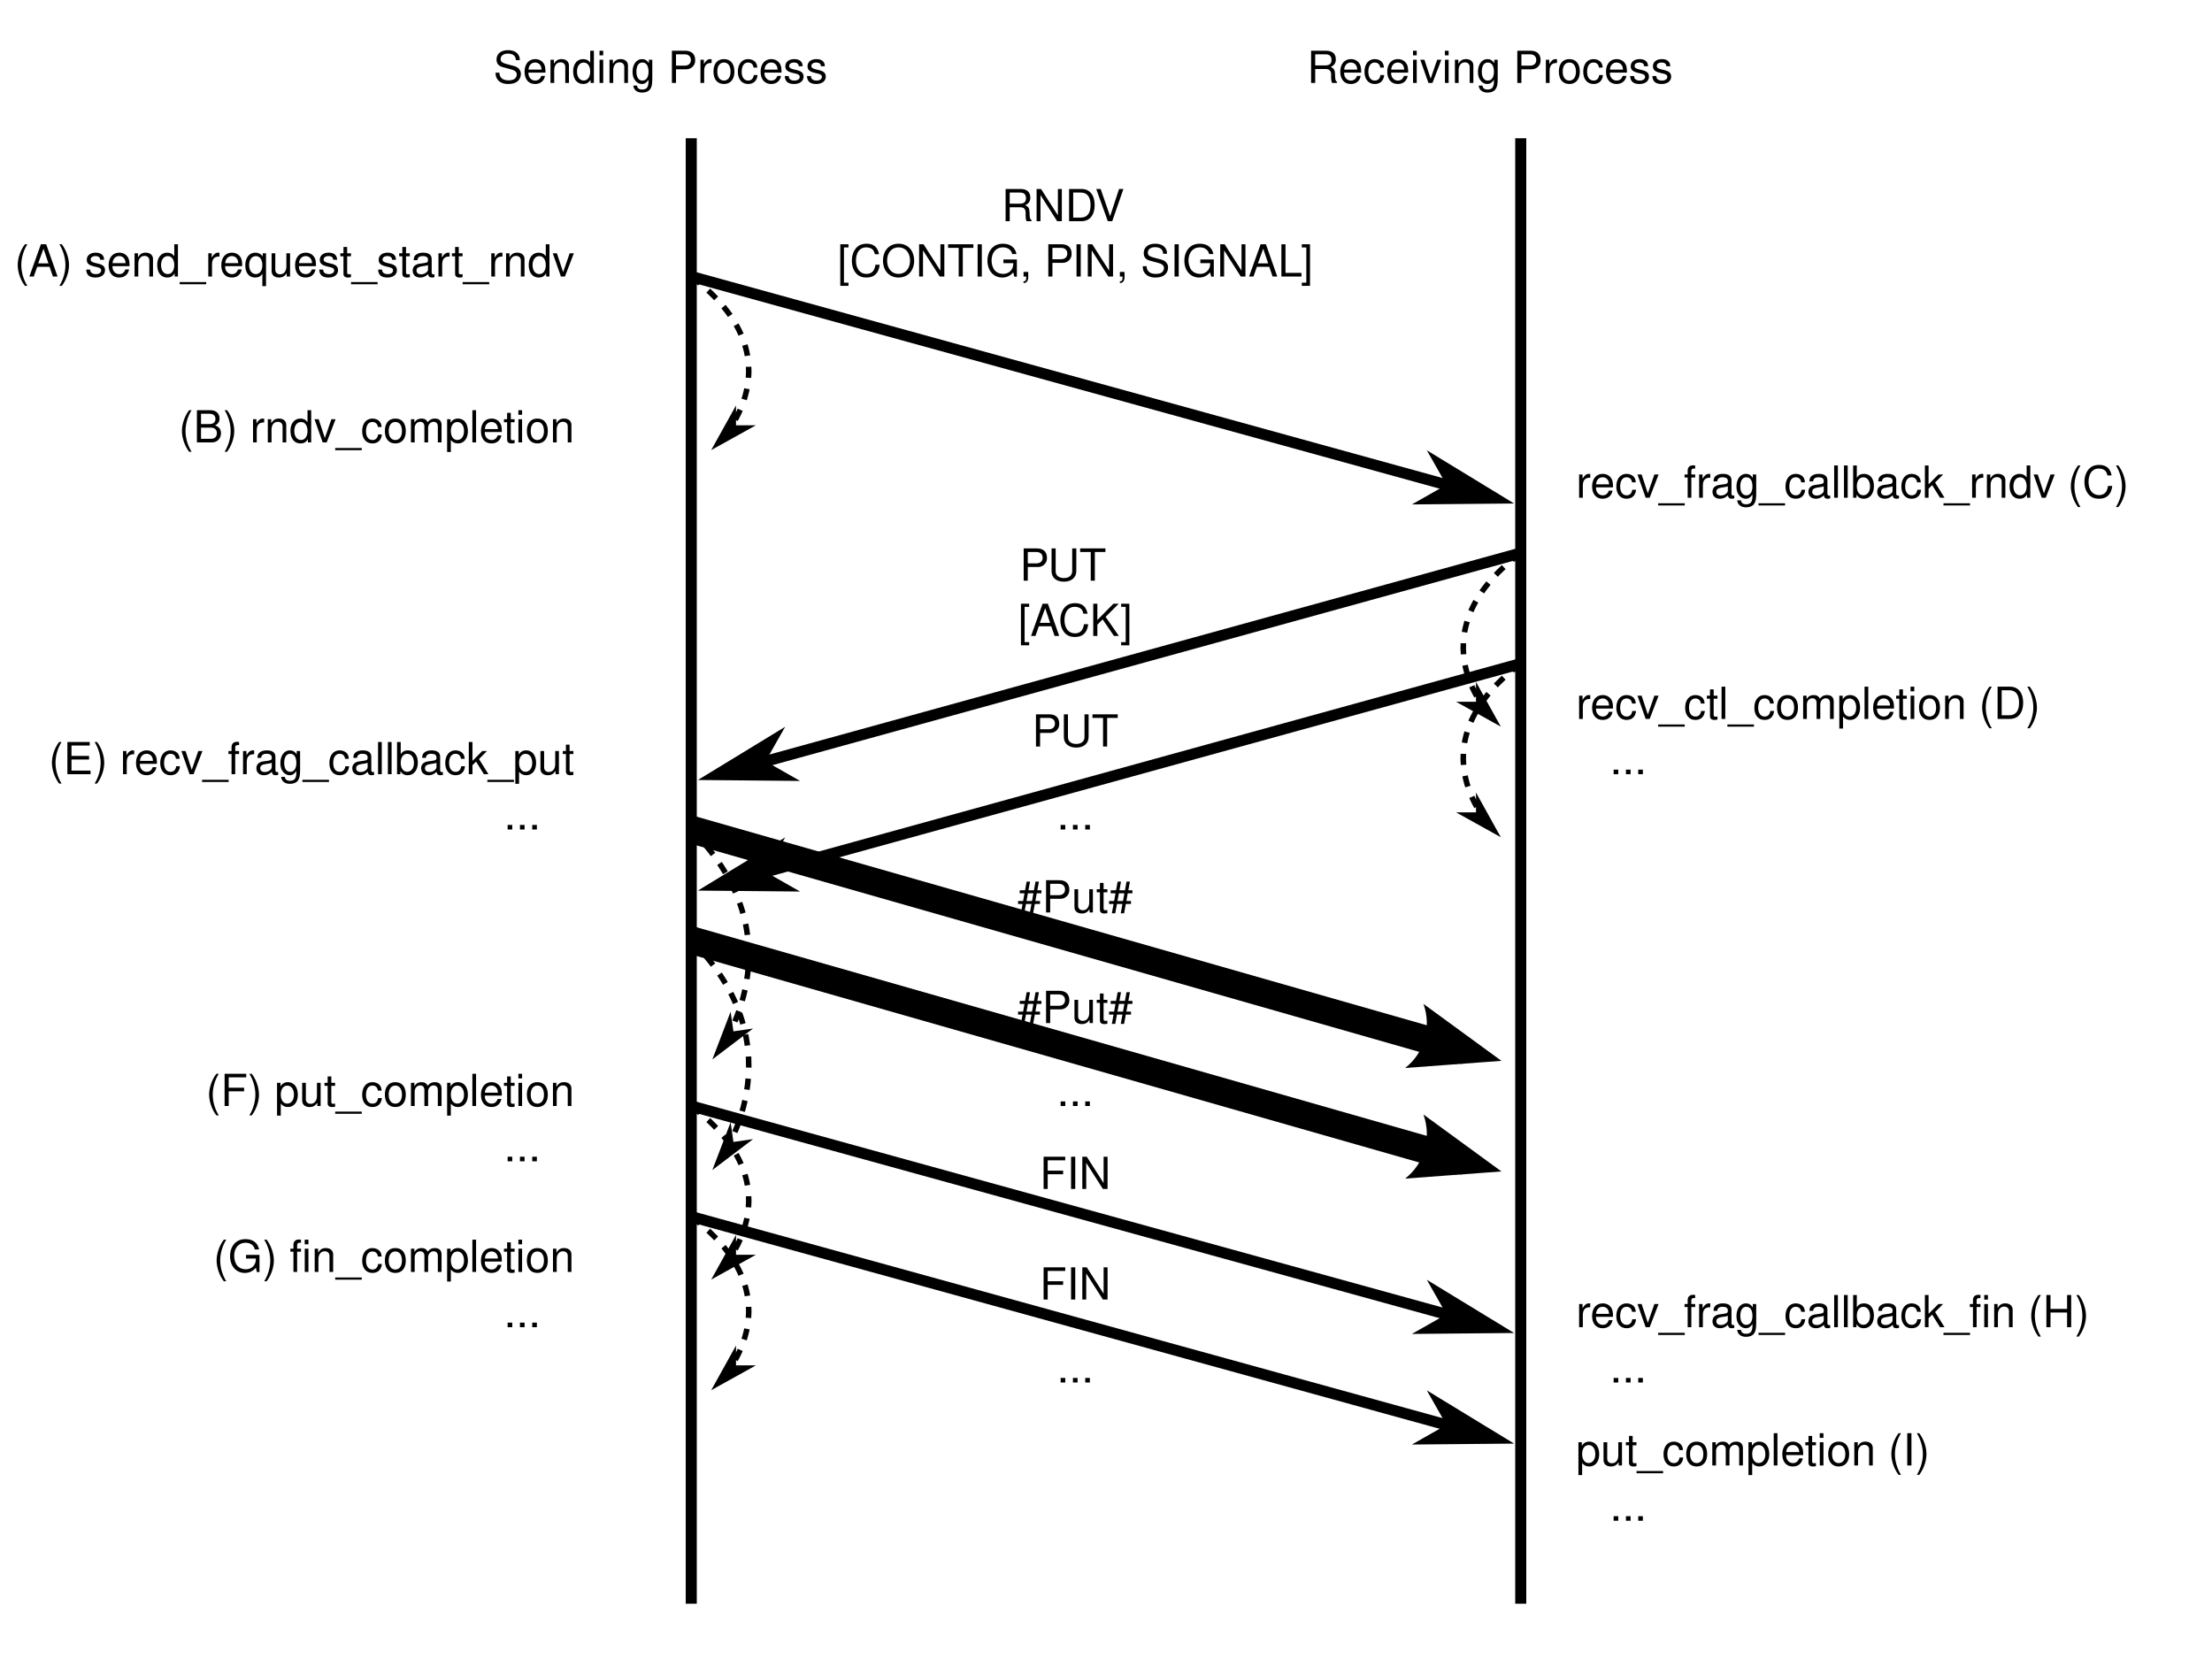
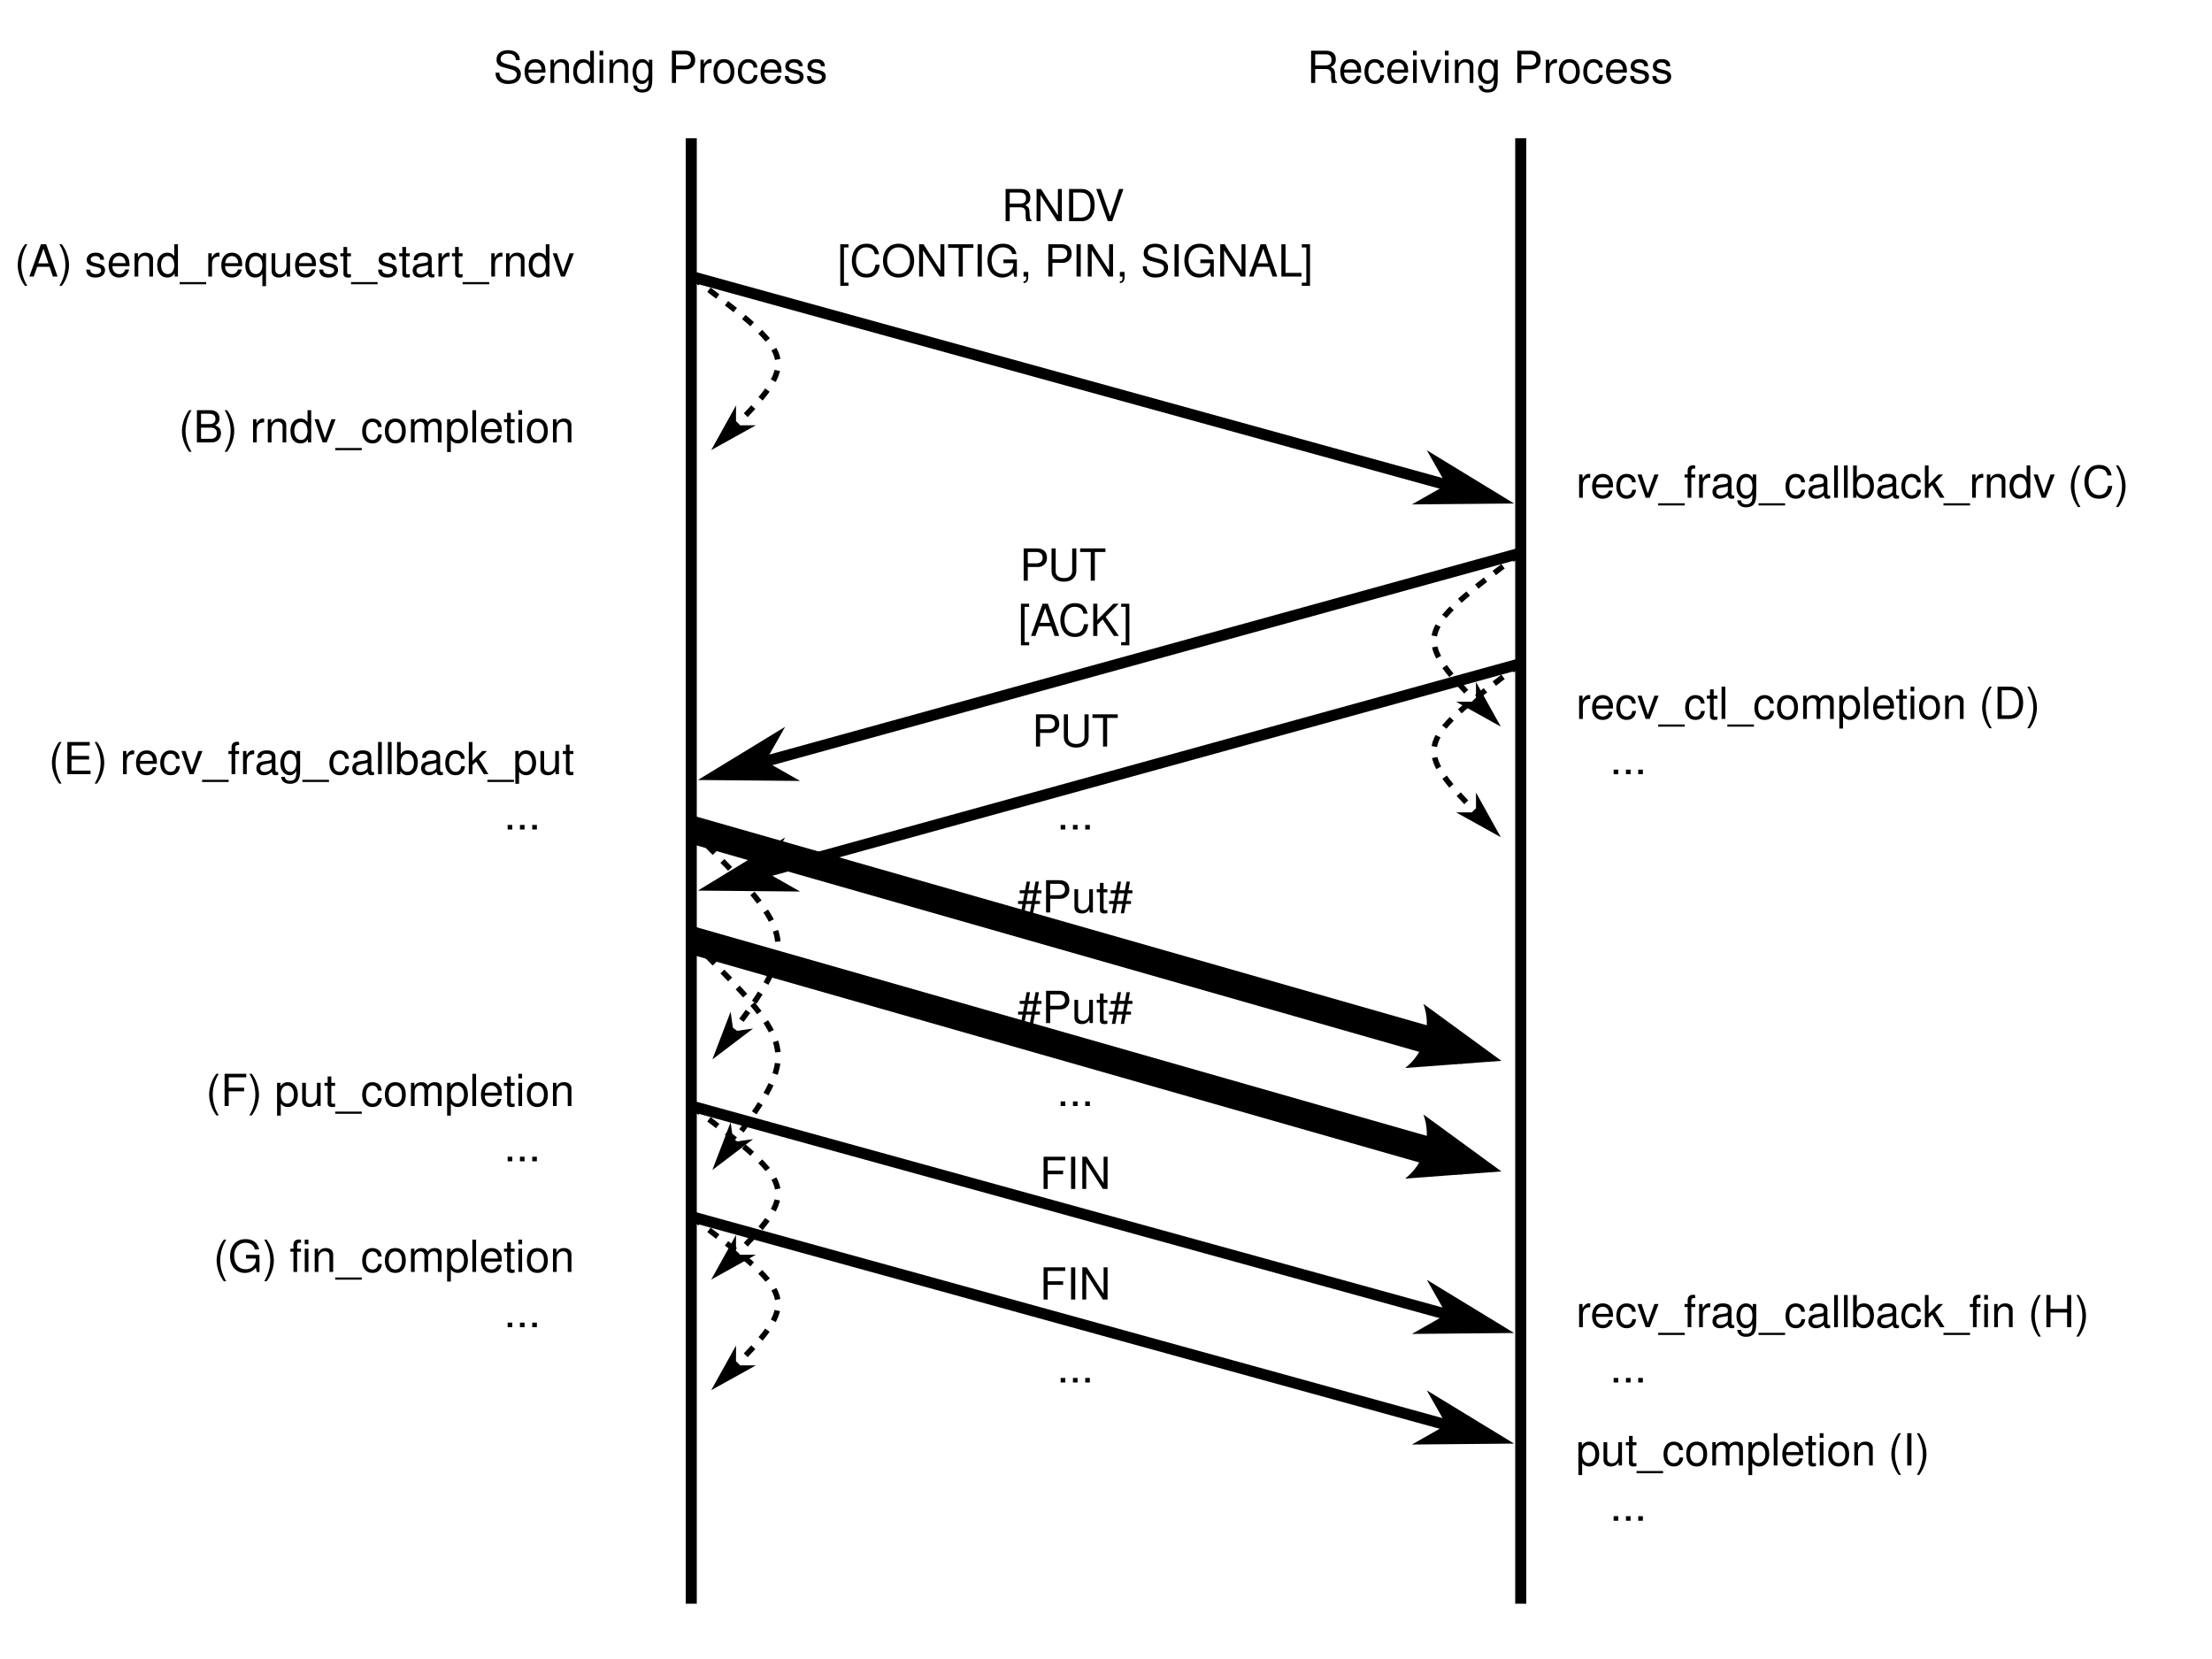
<svg xmlns="http://www.w3.org/2000/svg" width="800" height="600" id="svg2" version="1.1">
  <defs id="defs4">
    <style type="text/css" id="style0">
        text {
          font-family: Helvetica,Arial,sans-serif;
          font-size: 16px;
          font-style: normal;
          font-variant: normal;
          font-weight: normal;
          font-stretch: normal;
          line-height: 125%;
          letter-spacing: 0px;
          word-spacing: 0px;
          fill-opacity: 1;
          stroke: none;
          display: inline;
          -inkscape-font-specification: Helvetica,Arial,sans-serif;
        }
        text.center-align {
          text-align: center;
          text-anchor: middle;
        }
        text.left-align {
          text-align: start;
          text-anchor: start;
        }
        text.right-align {
          text-align: end;
          text-anchor: end;
        }
    </style>
    <marker orient="auto" refY="0" refX="0" id="Arrow2Send" style="overflow:visible">
      <path id="path3831" style="fill-rule:evenodd;stroke-width:0.625;stroke-linejoin:round" d="M 8.719,4.034 -2.207,0.016 8.719,-4.002 c -1.745,2.372 -1.735,5.617 -6e-7,8.035 z" transform="matrix(-0.3,0,0,-0.3,0.69,0)" />
    </marker>
    <marker orient="auto" refY="0" refX="0" id="Arrow1Mend" style="overflow:visible">
      <path id="path3807" d="M 0,0 5,-5 -12.5,0 5,5 0,0 z" style="fill-rule:evenodd;stroke:#000000;stroke-width:1pt" transform="matrix(-0.4,0,0,-0.4,-4,0)" />
    </marker>
  </defs>
  <g id="layer1" transform="translate(0,-452.3622)">
    <path style="fill:none;stroke:#000000;stroke-width:4;stroke-linecap:butt;stroke-linejoin:miter;stroke-miterlimit:4;stroke-opacity:1;stroke-dasharray:none" d="m 250,502.362 0,530" id="path2987" />
    <path style="fill:none;stroke:#000000;stroke-width:4;stroke-linecap:butt;stroke-linejoin:miter;stroke-miterlimit:4;stroke-opacity:1;stroke-dasharray:none" d="m 550,502.362 0,530" id="path2987-7" />
    <path style="fill:none;stroke:#000000;stroke-width:4;stroke-linecap:butt;stroke-linejoin:miter;stroke-miterlimit:4;stroke-opacity:1;stroke-dasharray:none;marker-end:url(#Arrow1Mend)" d="m 250,552.362 290,80" id="path2987-3" />
    <path style="fill:none;stroke:#000000;stroke-width:10;stroke-linecap:butt;stroke-linejoin:miter;stroke-miterlimit:4;stroke-opacity:1;stroke-dasharray:none;marker-end:url(#Arrow2Send)" d="m 250,752.362 280,80" id="path2987-3-5" />
-     <path style="fill:none;stroke:#000000;stroke-width:2;stroke-linecap:butt;stroke-linejoin:miter;stroke-miterlimit:4;stroke-opacity:1;stroke-dasharray:4, 4;stroke-dashoffset:0;marker-end:url(#Arrow1Mend)" d="m 250,552.362 c 40,30 10,60 10,60" id="path3012" />
+     <path style="fill:none;stroke:#000000;stroke-width:2;stroke-linecap:butt;stroke-linejoin:miter;stroke-miterlimit:4;stroke-opacity:1;stroke-dasharray:4, 4;stroke-dashoffset:0;marker-end:url(#Arrow1Mend)" d="m 250,552.362 c 40,30 40,30 10,60" id="path3012" />
    <path style="fill:none;stroke:#000000;stroke-width:4;stroke-linecap:butt;stroke-linejoin:miter;stroke-miterlimit:4;stroke-opacity:1;stroke-dasharray:none;marker-end:url(#Arrow1Mend)" d="m 550,652.362 -290,80" id="path2987-3-56" />
-     <path style="fill:none;stroke:#000000;stroke-width:2;stroke-linecap:butt;stroke-linejoin:miter;stroke-miterlimit:4;stroke-opacity:1;stroke-dasharray:4, 4;stroke-dashoffset:0;marker-end:url(#Arrow1Mend)" d="m 550,652.362 c -40,30 -10,60 -10,60" id="path3012-7" />
-     <path style="fill:none;stroke:#000000;stroke-width:2;stroke-linecap:butt;stroke-linejoin:miter;stroke-miterlimit:4;stroke-opacity:1;stroke-dasharray:4, 4;stroke-dashoffset:0;marker-end:url(#Arrow1Mend)" d="m 550,692.362 c -40,30 -10,60 -10,60" id="path3012-7-6" />
+     <path style="fill:none;stroke:#000000;stroke-width:2;stroke-linecap:butt;stroke-linejoin:miter;stroke-miterlimit:4;stroke-opacity:1;stroke-dasharray:4, 4;stroke-dashoffset:0;marker-end:url(#Arrow1Mend)" d="m 550,652.362 c -40,30 -40,30 -10,60" id="path3012-7" />
+     <path style="fill:none;stroke:#000000;stroke-width:2;stroke-linecap:butt;stroke-linejoin:miter;stroke-miterlimit:4;stroke-opacity:1;stroke-dasharray:4, 4;stroke-dashoffset:0;marker-end:url(#Arrow1Mend)" d="m 550,692.362 c -40,30 -40,30 -10,60" id="path3012-7-6" />
    <path style="fill:none;stroke:#000000;stroke-width:10;stroke-linecap:butt;stroke-linejoin:miter;stroke-miterlimit:4;stroke-opacity:1;stroke-dasharray:none;marker-end:url(#Arrow2Send)" d="m 250,792.362 280,80" id="path2987-3-5-0" />
    <path style="fill:none;stroke:#000000;stroke-width:4;stroke-linecap:butt;stroke-linejoin:miter;stroke-miterlimit:4;stroke-opacity:1;stroke-dasharray:none;marker-end:url(#Arrow1Mend)" d="m 550,692.362 -290,80" id="path2987-3-56-0" />
-     <path style="fill:none;stroke:#000000;stroke-width:2;stroke-linecap:butt;stroke-linejoin:miter;stroke-miterlimit:4;stroke-opacity:1;stroke-dasharray:4, 4;stroke-dashoffset:0;marker-end:url(#Arrow1Mend)" d="m 250,752.362 c 40,40 10,80 10,80" id="path3012-9" />
-     <path style="fill:none;stroke:#000000;stroke-width:2;stroke-linecap:butt;stroke-linejoin:miter;stroke-miterlimit:4;stroke-opacity:1;stroke-dasharray:4, 4;stroke-dashoffset:0;marker-end:url(#Arrow1Mend)" d="m 250,792.362 c 40,40 10,80 10,80" id="path3012-97" />
+     <path style="fill:none;stroke:#000000;stroke-width:2;stroke-linecap:butt;stroke-linejoin:miter;stroke-miterlimit:4;stroke-opacity:1;stroke-dasharray:4, 4;stroke-dashoffset:0;marker-end:url(#Arrow1Mend)" d="m 250,752.362 c 40,40 40,40 10,80" id="path3012-9" />
+     <path style="fill:none;stroke:#000000;stroke-width:2;stroke-linecap:butt;stroke-linejoin:miter;stroke-miterlimit:4;stroke-opacity:1;stroke-dasharray:4, 4;stroke-dashoffset:0;marker-end:url(#Arrow1Mend)" d="m 250,792.362 c 40,40 40,40 10,80" id="path3012-97" />
    <path style="fill:none;stroke:#000000;stroke-width:4;stroke-linecap:butt;stroke-linejoin:miter;stroke-miterlimit:4;stroke-opacity:1;stroke-dasharray:none;marker-end:url(#Arrow1Mend)" d="m 250,852.362 290,80" id="path2987-3-4" />
-     <path style="fill:none;stroke:#000000;stroke-width:2;stroke-linecap:butt;stroke-linejoin:miter;stroke-miterlimit:4;stroke-opacity:1;stroke-dasharray:4, 4;stroke-dashoffset:0;marker-end:url(#Arrow1Mend)" d="m 250,852.362 c 40,30 10,60 10,60" id="path3012-97-7-3" />
-     <path style="fill:none;stroke:#000000;stroke-width:2;stroke-linecap:butt;stroke-linejoin:miter;stroke-miterlimit:4;stroke-opacity:1;stroke-dasharray:4, 4;stroke-dashoffset:0;marker-end:url(#Arrow1Mend)" d="m 250,892.362 c 40,30 10,60 10,60" id="path3012-9-7" />
+     <path style="fill:none;stroke:#000000;stroke-width:2;stroke-linecap:butt;stroke-linejoin:miter;stroke-miterlimit:4;stroke-opacity:1;stroke-dasharray:4, 4;stroke-dashoffset:0;marker-end:url(#Arrow1Mend)" d="m 250,852.362 c 40,30 40,30 10,60" id="path3012-97-7-3" />
+     <path style="fill:none;stroke:#000000;stroke-width:2;stroke-linecap:butt;stroke-linejoin:miter;stroke-miterlimit:4;stroke-opacity:1;stroke-dasharray:4, 4;stroke-dashoffset:0;marker-end:url(#Arrow1Mend)" d="m 250,892.362 c 40,30 40,30 10,60" id="path3012-9-7" />
    <path style="fill:none;stroke:#000000;stroke-width:4;stroke-linecap:butt;stroke-linejoin:miter;stroke-miterlimit:4;stroke-opacity:1;stroke-dasharray:none;marker-end:url(#Arrow1Mend)" d="m 250,892.362 290,80" id="path2987-3-4-6" />
    <text xml:space="preserve" x="400" y="752.362" id="text5031-2-1-1" class="center-align">
      <tspan x="400" y="752.362" id="tspan3002-1-7-0">...</tspan>
    </text>
    <text xml:space="preserve" x="230" y="852.362" id="text5030-6-9" class="right-align">
      <tspan x="230" y="852.362" id="tspan3489">(F) put_completion</tspan>
    </text>
    <text xml:space="preserve" x="250" y="482.362" id="text5028" class="center-align">
      <tspan id="tspan5030" x="250" y="482.362">Sending Process</tspan>
    </text>
    <text xml:space="preserve" x="550" y="482.362" id="text5029" class="center-align">
      <tspan id="tspan5030-6" x="550" y="482.362">Receiving Process</tspan>
    </text>
    <text xml:space="preserve" x="230" y="552.362" id="text5030" class="right-align">
      <tspan x="230" y="552.362" id="tspan3004">(A) send_request_start_rndv</tspan>
    </text>
    <text xml:space="preserve" x="400" y="532.362" id="text5031" class="center-align">
      <tspan id="tspan5030-2" x="400" y="532.362">RNDV</tspan>
      <tspan x="400" y="552.362" id="tspan3002">[CONTIG, PIN, SIGNAL]</tspan>
    </text>
    <text xml:space="preserve" x="570" y="632.362" id="text5032" class="left-align">
      <tspan x="570" y="632.362" id="tspan3006">recv_frag_callback_rndv (C)</tspan>
    </text>
    <text xml:space="preserve" x="230" y="612.362" id="text5030-3" class="right-align">
      <tspan x="230" y="612.362" id="tspan3004-7">(B) rndv_completion</tspan>
    </text>
    <text xml:space="preserve" x="400" y="662.362" id="text5031-2" class="center-align">
      <tspan id="tspan5030-2-9" x="400" y="662.362">PUT</tspan>
      <tspan x="400" y="682.362" id="tspan3002-1">[ACK]</tspan>
    </text>
    <text xml:space="preserve" x="570" y="712.362" id="text5032-5" class="left-align">
      <tspan x="570" y="712.362" id="tspan3006-5">recv_ctl_completion (D)</tspan>
    </text>
    <text xml:space="preserve" x="230" y="732.362" id="text5030-6" class="right-align">
      <tspan x="230" y="732.362" id="tspan3004-9">(E) recv_frag_callback_put</tspan>
    </text>
    <text xml:space="preserve" x="400" y="852.362" id="text5031-2-1-2" class="center-align">
      <tspan x="400" y="852.362" id="tspan3002-1-7-3">...</tspan>
    </text>
    <text xml:space="preserve" x="400" y="722.362" id="text5031-2-3" class="center-align">
      <tspan x="400" y="722.362" id="tspan3002-1-1">PUT</tspan>
    </text>
    <text xml:space="preserve" x="230" y="912.362" id="text5030-6-9-0" class="right-align">
      <tspan x="230" y="912.362" id="tspan3489-8">(G) fin_completion</tspan>
    </text>
    <text xml:space="preserve" x="570" y="932.362" id="text5032-6" class="left-align">
      <tspan x="570" y="932.362" id="tspan3006-8">recv_frag_callback_fin (H)</tspan>
    </text>
    <text xml:space="preserve" x="570" y="982.362" id="text5032-5-4" class="left-align">
      <tspan x="570" y="982.362" id="tspan3006-5-1">put_completion (I)</tspan>
    </text>
    <text xml:space="preserve" x="600" y="732.362" id="text5031-2-1-1-4" class="center-align">
      <tspan x="600" y="732.362" id="tspan3002-1-7-0-9">...</tspan>
    </text>
    <text xml:space="preserve" x="200" y="872.362" id="text5031-2-1-1-2" class="center-align">
      <tspan x="200" y="872.362" id="tspan3002-1-7-0-0">...</tspan>
    </text>
    <text xml:space="preserve" x="200" y="752.362" id="text5031-2-1-1-6" class="center-align">
      <tspan x="200" y="752.362" id="tspan3002-1-7-0-8">...</tspan>
    </text>
    <text xml:space="preserve" x="400" y="882.362" id="text5031-2-3-9" class="center-align">
      <tspan x="400" y="882.362" id="tspan3002-1-1-0">FIN</tspan>
    </text>
    <text xml:space="preserve" x="400" y="922.362" id="text5031-2-3-9-9" class="center-align">
      <tspan x="400" y="922.362" id="tspan3002-1-1-0-1">FIN</tspan>
    </text>
    <text xml:space="preserve" x="400" y="952.362" id="text5031-2-1-2-1" class="center-align">
      <tspan x="400" y="952.362" id="tspan3002-1-7-3-1">...</tspan>
    </text>
    <text xml:space="preserve" x="200" y="932.362" id="text5031-2-1-1-2-8" class="center-align">
      <tspan x="200" y="932.362" id="tspan3002-1-7-0-0-1">...</tspan>
    </text>
    <text xml:space="preserve" x="600" y="952.362" id="text5031-2-1-1-2-8-2" class="center-align">
      <tspan x="600" y="952.362" id="tspan3002-1-7-0-0-1-9">...</tspan>
    </text>
    <text xml:space="preserve" x="600" y="1002.362" id="text5031-2-1-1-2-8-3" class="center-align">
      <tspan x="600" y="1002.362" id="tspan3002-1-7-0-0-1-90">...</tspan>
    </text>
    <text xml:space="preserve" x="400" y="782.362" id="text5031-2-5" class="center-align">
      <tspan x="400" y="782.362" id="tspan7754-9">#Put#</tspan>
    </text>
    <text xml:space="preserve" x="400" y="822.362" id="text5031-2-5-0" class="center-align">
      <tspan x="400" y="822.362" id="tspan7754-9-6">#Put#</tspan>
    </text>
  </g>
</svg>
